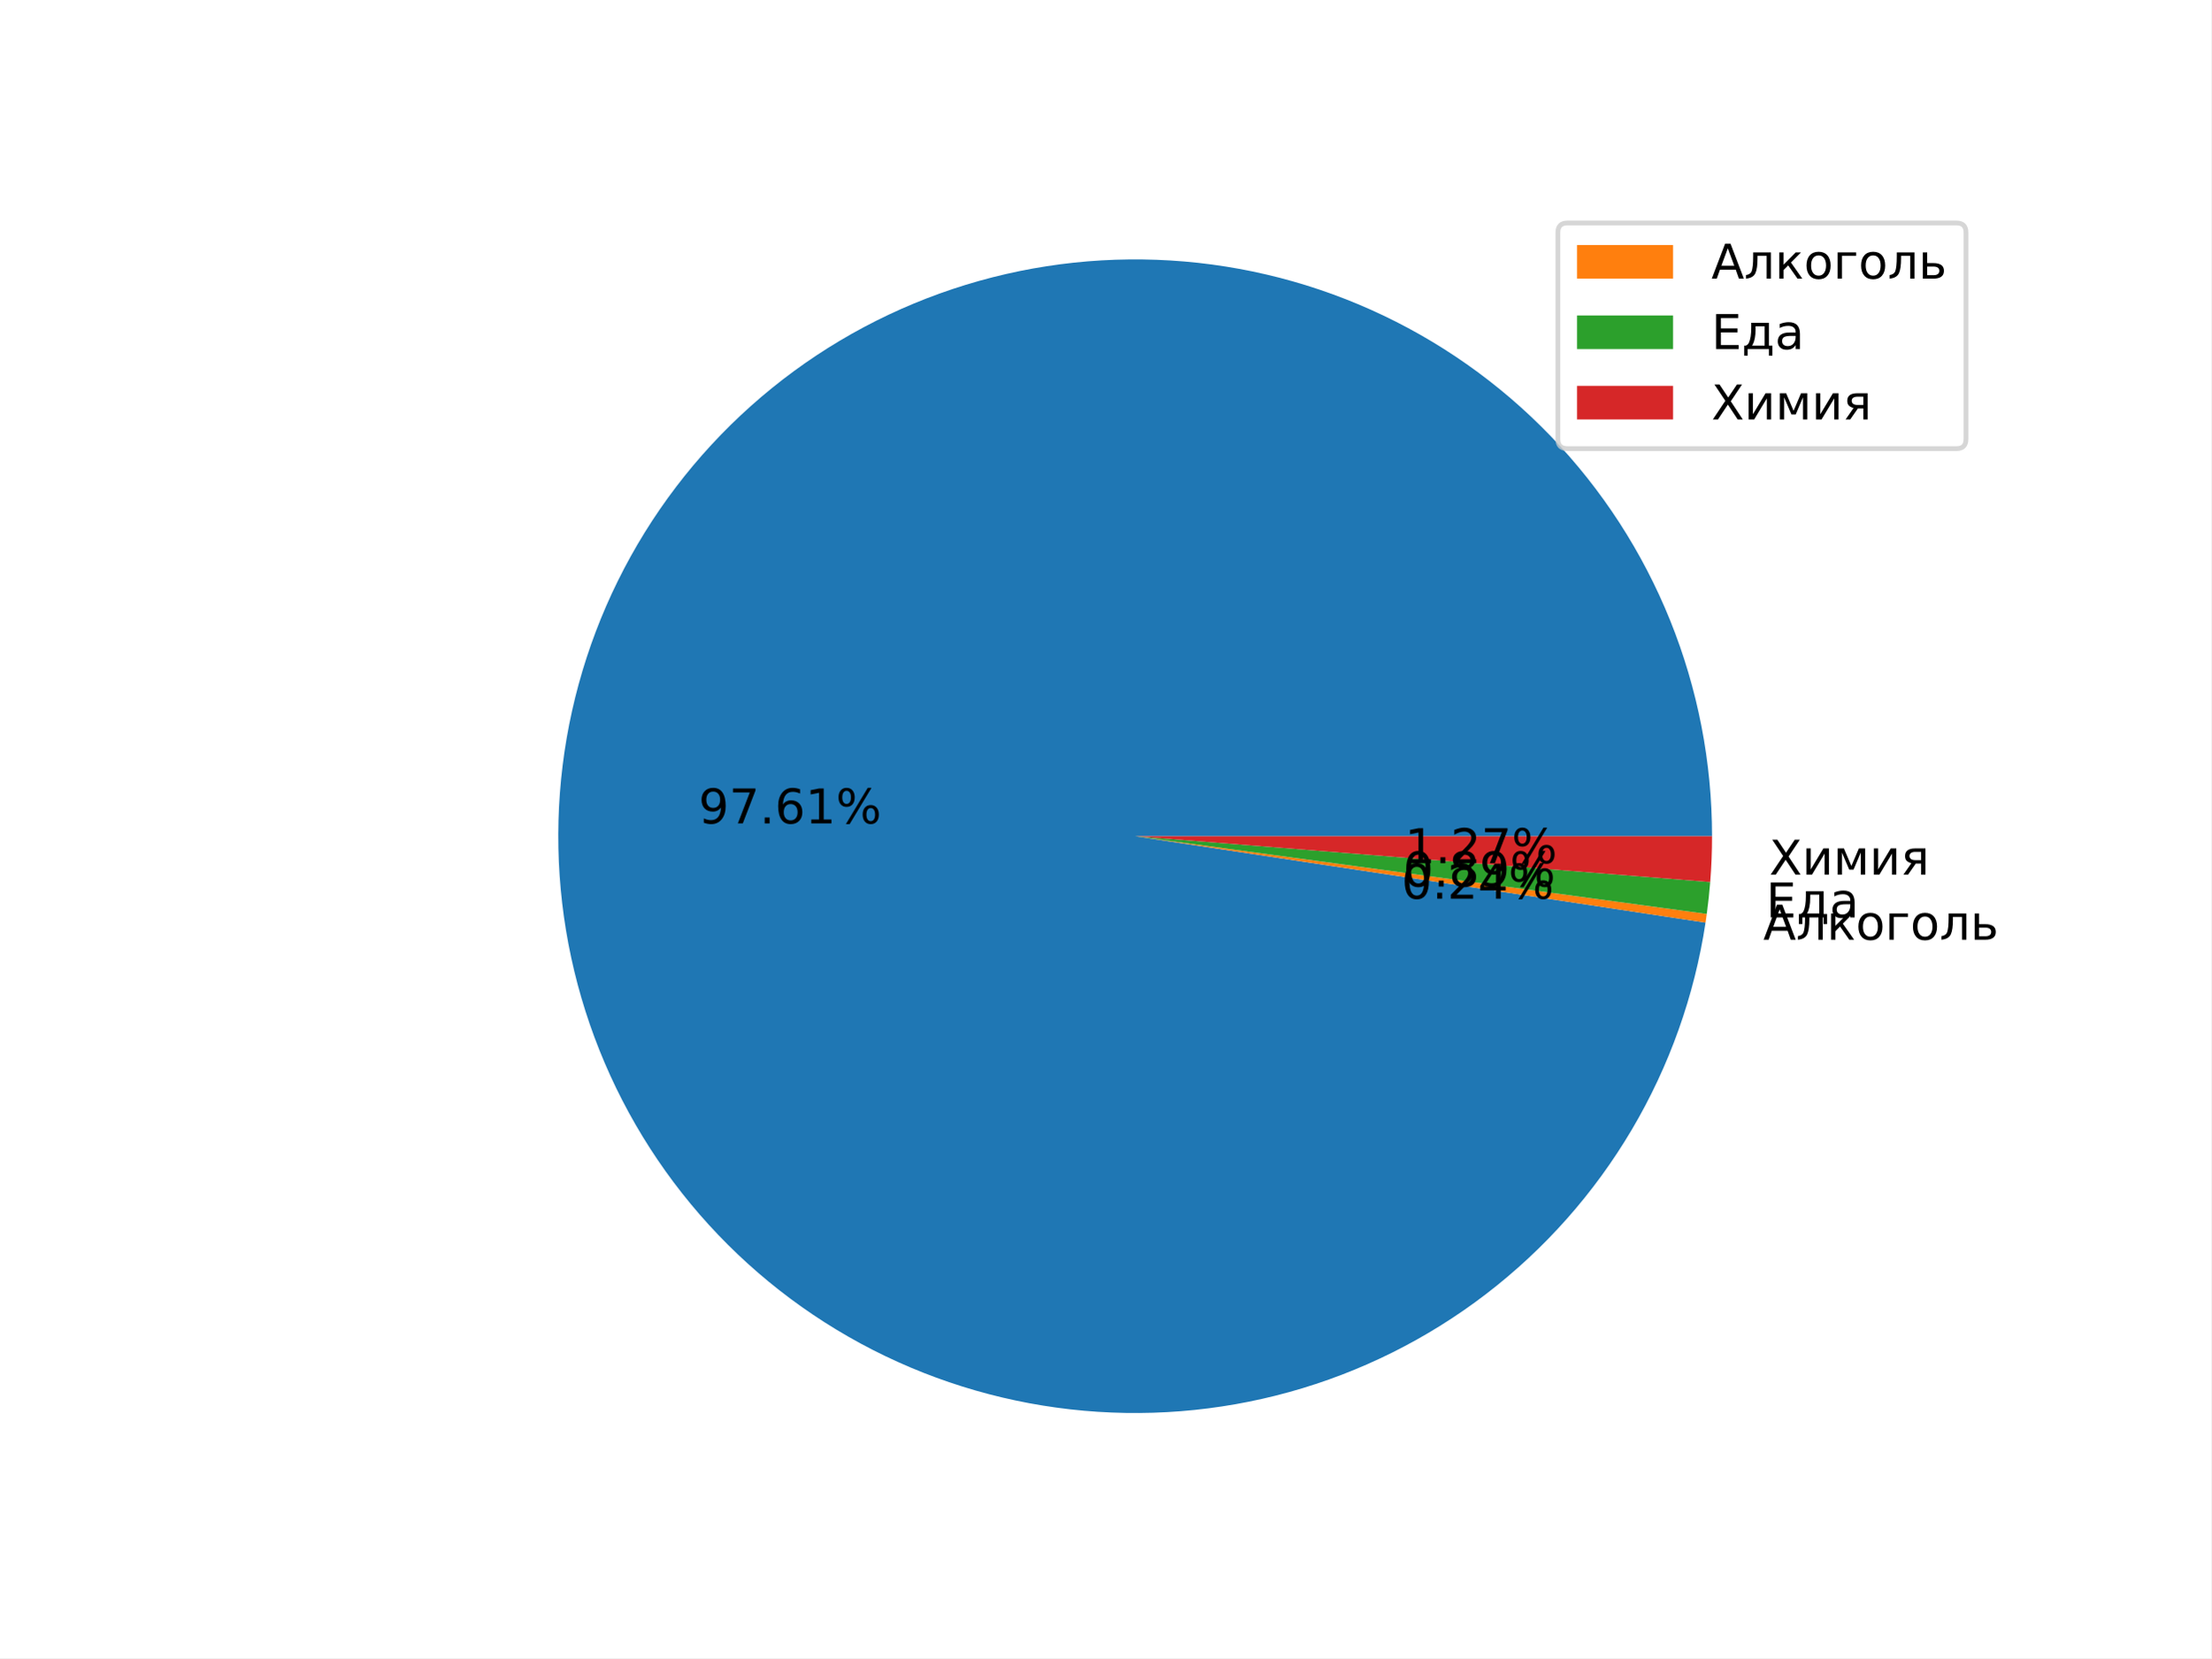
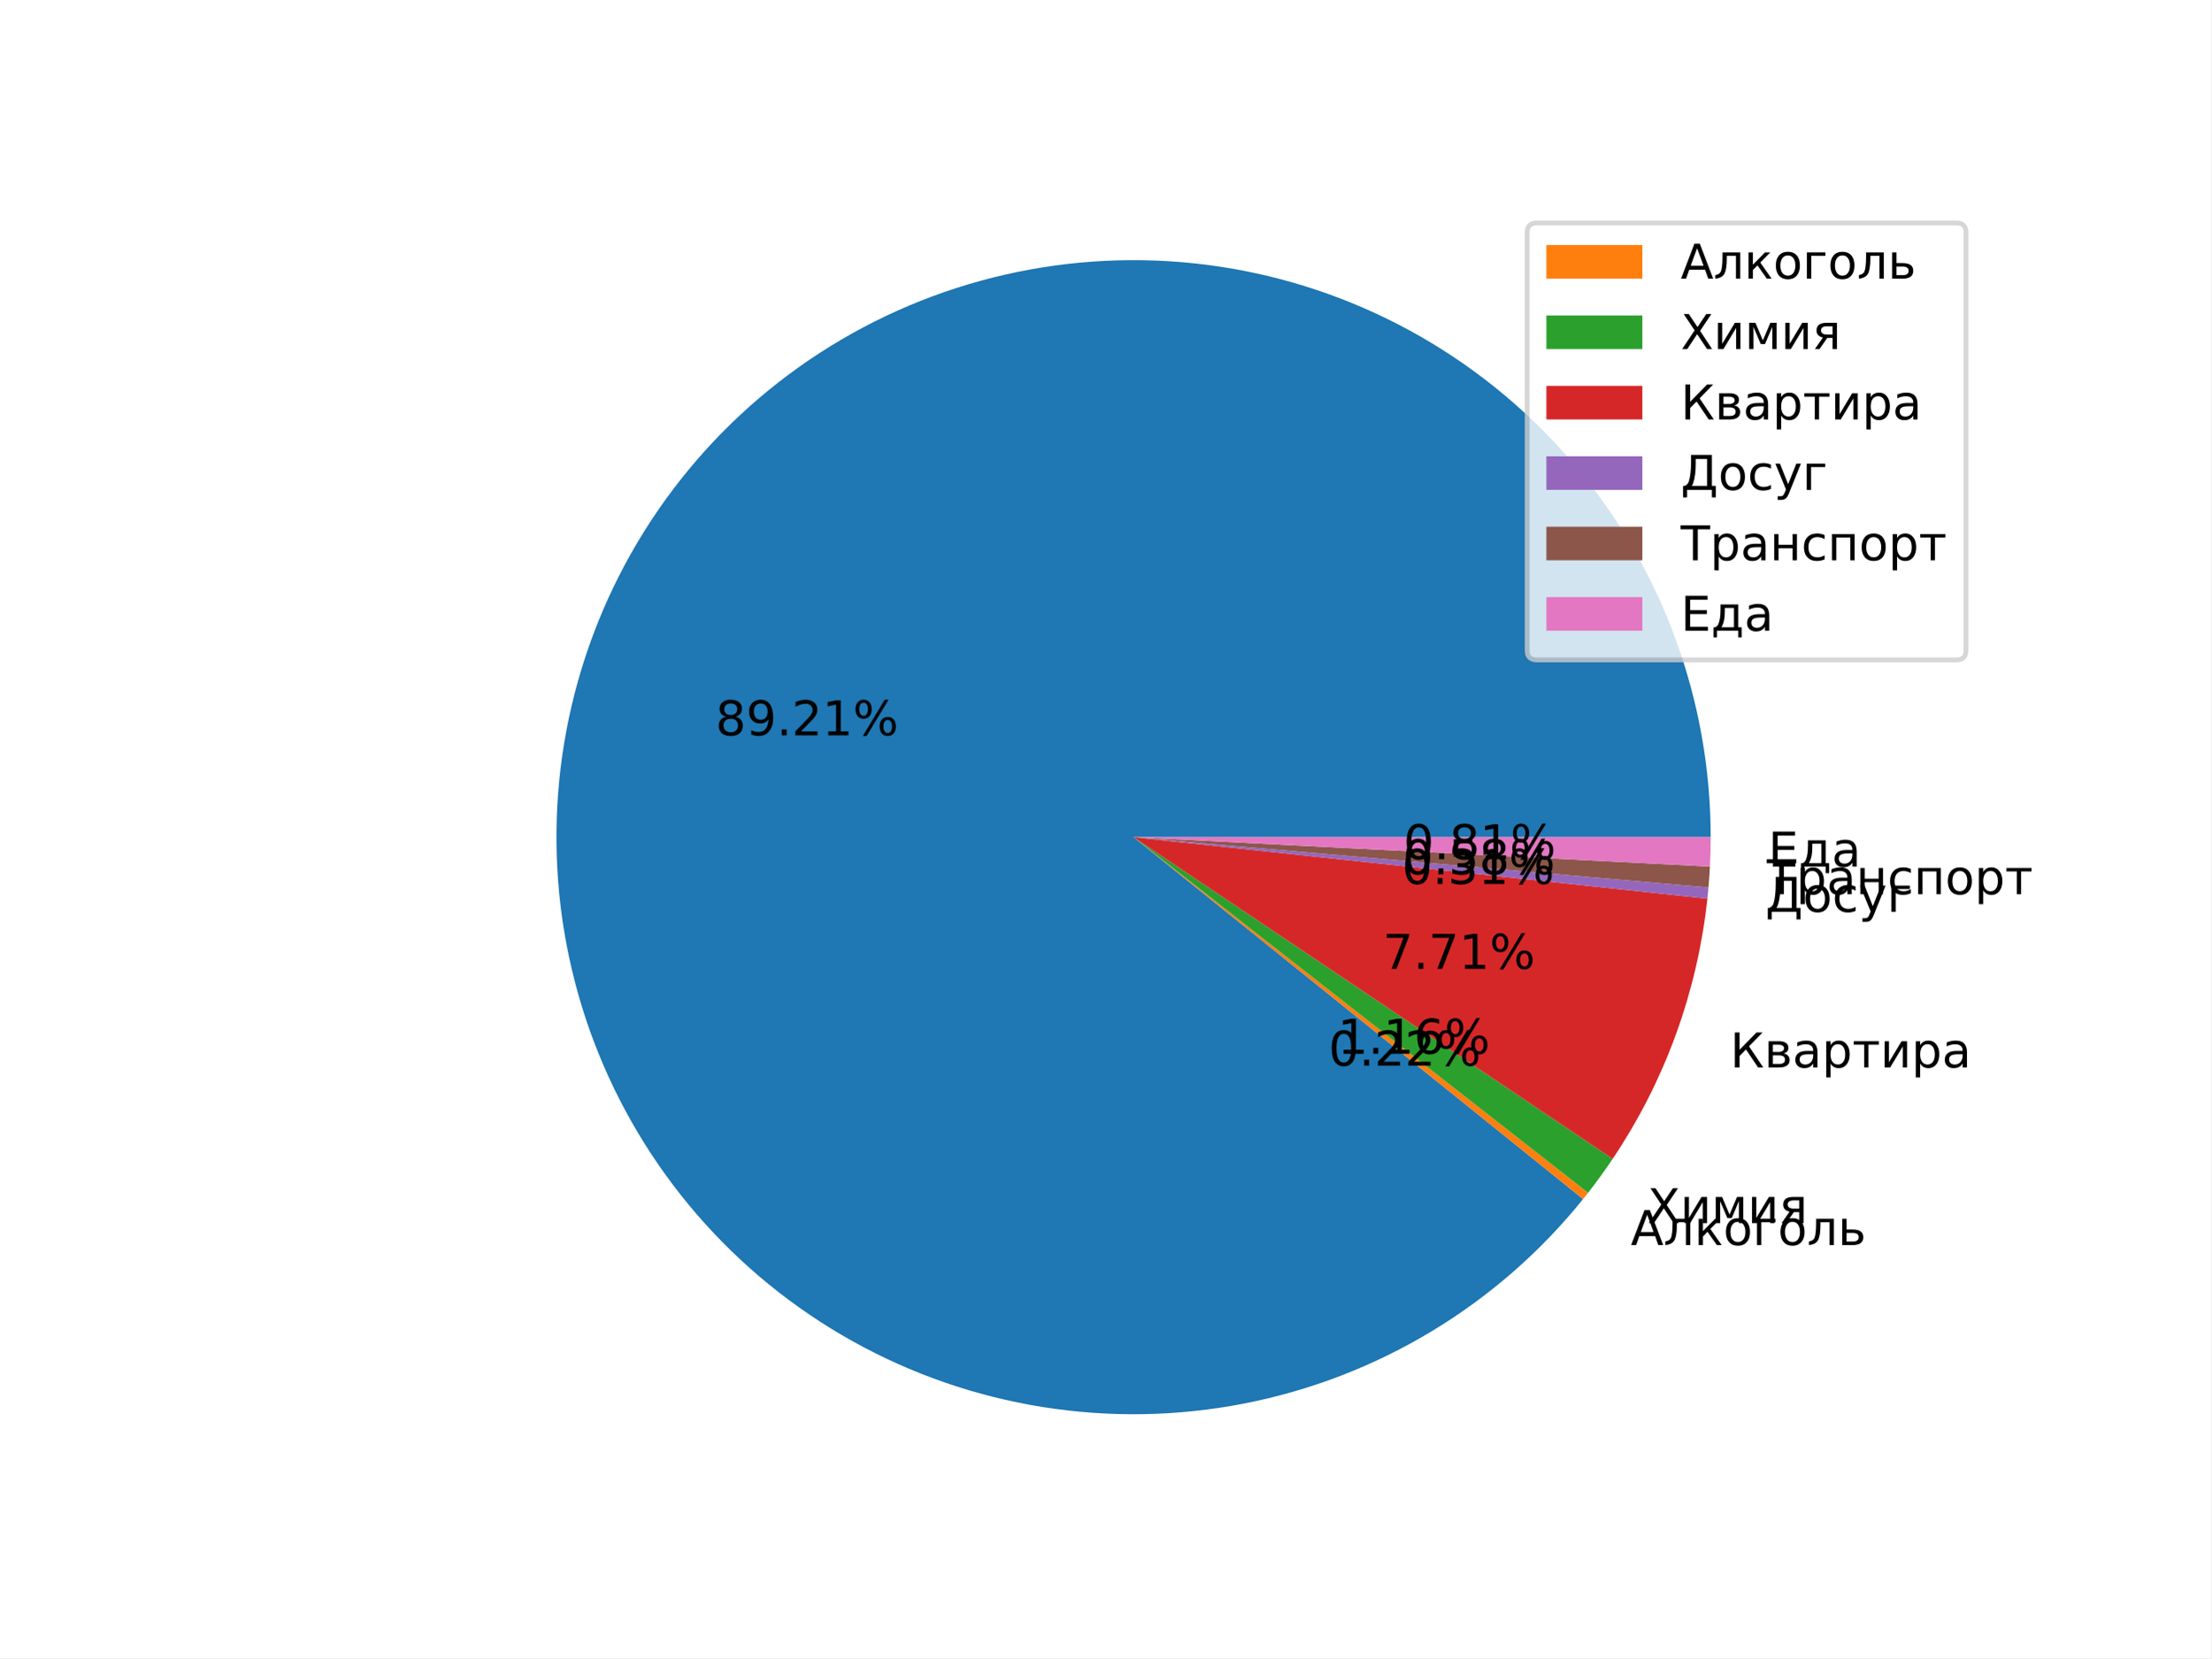
<svg xmlns="http://www.w3.org/2000/svg" xmlns:xlink="http://www.w3.org/1999/xlink" height="345.6pt" version="1.1" viewBox="0 0 460.8 345.6" width="460.8pt">
  <defs>
    <style type="text/css">*{stroke-linecap:butt;stroke-linejoin:round;}</style>
  </defs>
  <g id="figure_1">
    <g id="patch_1">
      <path d="M 0 345.6  L 460.8 345.6  L 460.8 0  L 0 0  z " style="fill:#ffffff;" />
    </g>
    <g id="axes_1">
      <g id="patch_2">
-         <path d="M 356.797 174.29  C 356.797 158.882 353.835 143.616 348.072 129.326  C 342.31 115.036 333.854 101.986 323.165 90.889  C 312.477 79.791 299.754 70.85 285.69 64.555  C 271.627 58.259 256.484 54.726 241.086 54.147  C 225.689 53.568 210.323 55.954 195.827 61.176  C 181.33 66.397 167.972 74.357 156.48 84.621  C 144.988 94.885 135.576 107.263 128.757 121.08  C 121.938 134.897 117.838 149.896 116.68 165.261  C 115.523 180.626 117.331 196.07 122.004 210.753  C 126.677 225.435 134.129 239.083 143.954 250.953  C 153.778 262.822 165.794 272.693 179.345 280.026  C 192.896 287.36 207.731 292.021 223.041 293.754  C 238.352 295.488 253.853 294.262 268.701 290.144  C 283.549 286.026 297.467 279.092 309.697 269.72  C 321.927 260.348 332.243 248.712 340.08 235.446  C 347.918 222.181 353.133 207.531 355.441 192.297  L 236.569 174.29  L 356.797 174.29  z " style="fill:#1f77b4;" />
+         <path d="M 356.512 174.495  C 356.512 160.414 354.039 146.441 349.206 133.215  C 344.373 119.989 337.255 107.714 328.176 96.95  C 319.098 86.186 308.199 77.1 295.977 70.106  C 283.756 63.111 270.4 58.318 256.521 55.943  C 242.641 53.568 228.451 53.649 214.6 56.182  C 200.748 58.715 187.448 63.661 175.308 70.795  C 163.167 77.928 152.372 87.138 143.417 98.005  C 134.462 108.872 127.484 121.228 122.803 134.508  C 118.121 147.789 115.808 161.788 115.969 175.869  C 116.13 189.949 118.762 203.893 123.746 217.063  C 128.729 230.233 135.987 242.426 145.188 253.085  C 154.389 263.745 165.391 272.706 177.692 279.561  C 189.992 286.415 203.402 291.056 217.308 293.272  C 231.213 295.488 245.401 295.245 259.223 292.554  C 273.045 289.863 286.287 284.765 298.346 277.493  C 310.404 270.222 321.093 260.889 329.923 249.92  L 236.236 174.495  L 356.512 174.495  z " style="fill:#1f77b4;" />
      </g>
      <g id="patch_3">
-         <path d="M 355.441 192.297  C 355.486 191.997 355.53 191.698 355.573 191.398  C 355.616 191.098 355.658 190.798 355.699 190.498  L 236.569 174.29  L 355.441 192.297  z " style="fill:#ff7f0e;" />
+         <path d="M 329.923 249.92  C 330.097 249.705 330.27 249.488 330.442 249.272  C 330.614 249.055 330.786 248.837 330.956 248.619  L 236.236 174.495  L 329.923 249.92  z " style="fill:#ff7f0e;" />
      </g>
      <g id="patch_4">
-         <path d="M 355.699 190.498  C 355.85 189.393 355.985 188.285 356.104 187.176  C 356.224 186.066 356.328 184.955 356.417 183.843  L 236.569 174.29  L 355.699 190.498  z " style="fill:#2ca02c;" />
+         <path d="M 330.956 248.619  C 331.854 247.471 332.732 246.307 333.588 245.128  C 334.443 243.948 335.278 242.753 336.09 241.543  L 236.236 174.495  L 330.956 248.619  z " style="fill:#2ca02c;" />
      </g>
      <g id="patch_5">
-         <path d="M 356.417 183.843  C 356.543 182.254 356.638 180.663 356.702 179.07  C 356.765 177.478 356.797 175.884 356.797 174.29  L 236.569 174.29  L 356.417 183.843  z " style="fill:#d62728;" />
+         <path d="M 336.09 241.543  C 341.513 233.467 345.936 224.763 349.262 215.621  C 352.588 206.48 354.793 196.969 355.829 187.296  L 236.236 174.495  L 336.09 241.543  z " style="fill:#d62728;" />
+       </g>
+       <g id="patch_6">
+         <path d="M 355.829 187.296  C 355.87 186.91 355.91 186.523 355.947 186.136  C 355.985 185.749 356.021 185.362 356.054 184.975  L 236.236 174.495  L 355.829 187.296  z " style="fill:#9467bd;" />
+       </g>
+       <g id="patch_7">
+         <path d="M 356.054 184.975  C 356.118 184.249 356.175 183.523 356.225 182.796  C 356.275 182.069 356.319 181.342 356.356 180.614  L 236.236 174.495  L 356.054 184.975  z " style="fill:#8c564b;" />
+       </g>
+       <g id="patch_8">
+         <path d="M 356.356 180.614  C 356.408 179.595 356.447 178.575 356.473 177.556  C 356.499 176.536 356.512 175.516 356.512 174.495  L 236.236 174.495  L 356.356 180.614  z " style="fill:#e377c2;" />
      </g>
      <g id="matplotlib.axis_1" />
      <g id="matplotlib.axis_2" />
      <g id="text_1">
-         <g transform="translate(145.5709 171.632)scale(0.1 -0.1)">
-           <defs>
+         <g transform="translate(149.1115 153.2625)scale(0.1 -0.1)">
+           <defs>
+             <path d="M 2034 2216  Q 1584 2216 1326 1975  Q 1069 1734 1069 1313  Q 1069 891 1326 650  Q 1584 409 2034 409  Q 2484 409 2743 651  Q 3003 894 3003 1313  Q 3003 1734 2745 1975  Q 2488 2216 2034 2216  z M 1403 2484  Q 997 2584 770 2862  Q 544 3141 544 3541  Q 544 4100 942 4425  Q 1341 4750 2034 4750  Q 2731 4750 3128 4425  Q 3525 4100 3525 3541  Q 3525 3141 3298 2862  Q 3072 2584 2669 2484  Q 3125 2378 3379 2068  Q 3634 1759 3634 1313  Q 3634 634 3220 271  Q 2806 -91 2034 -91  Q 1263 -91 848 271  Q 434 634 434 1313  Q 434 1759 690 2068  Q 947 2378 1403 2484  z M 1172 3481  Q 1172 3119 1398 2916  Q 1625 2713 2034 2713  Q 2441 2713 2670 2916  Q 2900 3119 2900 3481  Q 2900 3844 2670 4047  Q 2441 4250 2034 4250  Q 1625 4250 1398 4047  Q 1172 3844 1172 3481  z " id="DejaVuSans-38" transform="scale(0.015625)" />
            <path d="M 703 97  L 703 672  Q 941 559 1184 500  Q 1428 441 1663 441  Q 2288 441 2617 861  Q 2947 1281 2994 2138  Q 2813 1869 2534 1725  Q 2256 1581 1919 1581  Q 1219 1581 811 2004  Q 403 2428 403 3163  Q 403 3881 828 4315  Q 1253 4750 1959 4750  Q 2769 4750 3195 4129  Q 3622 3509 3622 2328  Q 3622 1225 3098 567  Q 2575 -91 1691 -91  Q 1453 -91 1209 -44  Q 966 3 703 97  z M 1959 2075  Q 2384 2075 2632 2365  Q 2881 2656 2881 3163  Q 2881 3666 2632 3958  Q 2384 4250 1959 4250  Q 1534 4250 1286 3958  Q 1038 3666 1038 3163  Q 1038 2656 1286 2365  Q 1534 2075 1959 2075  z " id="DejaVuSans-39" transform="scale(0.015625)" />
-             <path d="M 525 4666  L 3525 4666  L 3525 4397  L 1831 0  L 1172 0  L 2766 4134  L 525 4134  L 525 4666  z " id="DejaVuSans-37" transform="scale(0.015625)" />
            <path d="M 684 794  L 1344 794  L 1344 0  L 684 0  L 684 794  z " id="DejaVuSans-2e" transform="scale(0.015625)" />
-             <path d="M 2113 2584  Q 1688 2584 1439 2293  Q 1191 2003 1191 1497  Q 1191 994 1439 701  Q 1688 409 2113 409  Q 2538 409 2786 701  Q 3034 994 3034 1497  Q 3034 2003 2786 2293  Q 2538 2584 2113 2584  z M 3366 4563  L 3366 3988  Q 3128 4100 2886 4159  Q 2644 4219 2406 4219  Q 1781 4219 1451 3797  Q 1122 3375 1075 2522  Q 1259 2794 1537 2939  Q 1816 3084 2150 3084  Q 2853 3084 3261 2657  Q 3669 2231 3669 1497  Q 3669 778 3244 343  Q 2819 -91 2113 -91  Q 1303 -91 875 529  Q 447 1150 447 2328  Q 447 3434 972 4092  Q 1497 4750 2381 4750  Q 2619 4750 2861 4703  Q 3103 4656 3366 4563  z " id="DejaVuSans-36" transform="scale(0.015625)" />
+             <path d="M 1228 531  L 3431 531  L 3431 0  L 469 0  L 469 531  Q 828 903 1448 1529  Q 2069 2156 2228 2338  Q 2531 2678 2651 2914  Q 2772 3150 2772 3378  Q 2772 3750 2511 3984  Q 2250 4219 1831 4219  Q 1534 4219 1204 4116  Q 875 4013 500 3803  L 500 4441  Q 881 4594 1212 4672  Q 1544 4750 1819 4750  Q 2544 4750 2975 4387  Q 3406 4025 3406 3419  Q 3406 3131 3298 2873  Q 3191 2616 2906 2266  Q 2828 2175 2409 1742  Q 1991 1309 1228 531  z " id="DejaVuSans-32" transform="scale(0.015625)" />
            <path d="M 794 531  L 1825 531  L 1825 4091  L 703 3866  L 703 4441  L 1819 4666  L 2450 4666  L 2450 531  L 3481 531  L 3481 0  L 794 0  L 794 531  z " id="DejaVuSans-31" transform="scale(0.015625)" />
            <path d="M 4653 2053  Q 4381 2053 4226 1822  Q 4072 1591 4072 1178  Q 4072 772 4226 539  Q 4381 306 4653 306  Q 4919 306 5073 539  Q 5228 772 5228 1178  Q 5228 1588 5073 1820  Q 4919 2053 4653 2053  z M 4653 2450  Q 5147 2450 5437 2106  Q 5728 1763 5728 1178  Q 5728 594 5436 251  Q 5144 -91 4653 -91  Q 4153 -91 3862 251  Q 3572 594 3572 1178  Q 3572 1766 3864 2108  Q 4156 2450 4653 2450  z M 1428 4353  Q 1159 4353 1004 4120  Q 850 3888 850 3481  Q 850 3069 1003 2837  Q 1156 2606 1428 2606  Q 1700 2606 1854 2837  Q 2009 3069 2009 3481  Q 2009 3884 1853 4118  Q 1697 4353 1428 4353  z M 4250 4750  L 4750 4750  L 1831 -91  L 1331 -91  L 4250 4750  z M 1428 4750  Q 1922 4750 2215 4408  Q 2509 4066 2509 3481  Q 2509 2891 2217 2550  Q 1925 2209 1428 2209  Q 931 2209 642 2551  Q 353 2894 353 3481  Q 353 4063 643 4406  Q 934 4750 1428 4750  z " id="DejaVuSans-25" transform="scale(0.015625)" />
          </defs>
-           <use xlink:href="#DejaVuSans-39" />
-           <use x="63.623" xlink:href="#DejaVuSans-37" />
+           <use xlink:href="#DejaVuSans-38" />
+           <use x="63.623" xlink:href="#DejaVuSans-39" />
          <use x="127.246" xlink:href="#DejaVuSans-2e" />
-           <use x="159.033" xlink:href="#DejaVuSans-36" />
+           <use x="159.033" xlink:href="#DejaVuSans-32" />
          <use x="222.656" xlink:href="#DejaVuSans-31" />
          <use x="286.279" xlink:href="#DejaVuSans-25" />
        </g>
      </g>
      <g id="text_2">
-         <g transform="translate(367.4737 195.8681)scale(0.1 -0.1)">
+         <g transform="translate(339.8626 259.5086)scale(0.1 -0.1)">
          <defs>
            <path d="M 2188 4044  L 1331 1722  L 3047 1722  L 2188 4044  z M 1831 4666  L 2547 4666  L 4325 0  L 3669 0  L 3244 1197  L 1141 1197  L 716 0  L 50 0  L 1831 4666  z " id="DejaVuSans-410" transform="scale(0.015625)" />
            <path d="M 238 0  L 238 478  Q 806 566 981 959  Q 1194 1513 1194 2928  L 1194 3500  L 3559 3500  L 3559 0  L 2984 0  L 2984 3041  L 1769 3041  L 1769 2694  Q 1769 1344 1494 738  Q 1200 91 238 0  z " id="DejaVuSans-43b" transform="scale(0.015625)" />
            <path d="M 581 3500  L 1153 3500  L 1153 1856  L 2775 3500  L 3481 3500  L 2144 2147  L 3653 0  L 3009 0  L 1769 1766  L 1153 1141  L 1153 0  L 581 0  L 581 3500  z " id="DejaVuSans-43a" transform="scale(0.015625)" />
            <path d="M 1959 3097  Q 1497 3097 1228 2736  Q 959 2375 959 1747  Q 959 1119 1226 758  Q 1494 397 1959 397  Q 2419 397 2687 759  Q 2956 1122 2956 1747  Q 2956 2369 2687 2733  Q 2419 3097 1959 3097  z M 1959 3584  Q 2709 3584 3137 3096  Q 3566 2609 3566 1747  Q 3566 888 3137 398  Q 2709 -91 1959 -91  Q 1206 -91 779 398  Q 353 888 353 1747  Q 353 2609 779 3096  Q 1206 3584 1959 3584  z " id="DejaVuSans-43e" transform="scale(0.015625)" />
            <path d="M 581 0  L 581 3500  L 3050 3500  L 3050 3041  L 1159 3041  L 1159 0  L 581 0  z " id="DejaVuSans-433" transform="scale(0.015625)" />
            <path d="M 2781 1038  Q 2781 1319 2576 1466  Q 2372 1613 1978 1613  L 1159 1613  L 1159 459  L 1978 459  Q 2372 459 2576 607  Q 2781 756 2781 1038  z M 581 3500  L 1159 3500  L 1159 2072  L 2003 2072  Q 2672 2072 3033 1817  Q 3394 1563 3394 1038  Q 3394 513 3033 256  Q 2672 0 2003 0  L 581 0  L 581 3500  z " id="DejaVuSans-44c" transform="scale(0.015625)" />
          </defs>
          <use xlink:href="#DejaVuSans-410" />
          <use x="68.408" xlink:href="#DejaVuSans-43b" />
          <use x="132.324" xlink:href="#DejaVuSans-43a" />
          <use x="192.725" xlink:href="#DejaVuSans-43e" />
          <use x="253.906" xlink:href="#DejaVuSans-433" />
          <use x="306.445" xlink:href="#DejaVuSans-43e" />
          <use x="367.627" xlink:href="#DejaVuSans-43b" />
          <use x="431.543" xlink:href="#DejaVuSans-44c" />
        </g>
      </g>
      <g id="text_3">
-         <g transform="translate(292.0879 187.3141)scale(0.1 -0.1)">
+         <g transform="translate(276.8762 222.1205)scale(0.1 -0.1)">
          <defs>
            <path d="M 2034 4250  Q 1547 4250 1301 3770  Q 1056 3291 1056 2328  Q 1056 1369 1301 889  Q 1547 409 2034 409  Q 2525 409 2770 889  Q 3016 1369 3016 2328  Q 3016 3291 2770 3770  Q 2525 4250 2034 4250  z M 2034 4750  Q 2819 4750 3233 4129  Q 3647 3509 3647 2328  Q 3647 1150 3233 529  Q 2819 -91 2034 -91  Q 1250 -91 836 529  Q 422 1150 422 2328  Q 422 3509 836 4129  Q 1250 4750 2034 4750  z " id="DejaVuSans-30" transform="scale(0.015625)" />
-             <path d="M 1228 531  L 3431 531  L 3431 0  L 469 0  L 469 531  Q 828 903 1448 1529  Q 2069 2156 2228 2338  Q 2531 2678 2651 2914  Q 2772 3150 2772 3378  Q 2772 3750 2511 3984  Q 2250 4219 1831 4219  Q 1534 4219 1204 4116  Q 875 4013 500 3803  L 500 4441  Q 881 4594 1212 4672  Q 1544 4750 1819 4750  Q 2544 4750 2975 4387  Q 3406 4025 3406 3419  Q 3406 3131 3298 2873  Q 3191 2616 2906 2266  Q 2828 2175 2409 1742  Q 1991 1309 1228 531  z " id="DejaVuSans-32" transform="scale(0.015625)" />
-             <path d="M 2419 4116  L 825 1625  L 2419 1625  L 2419 4116  z M 2253 4666  L 3047 4666  L 3047 1625  L 3713 1625  L 3713 1100  L 3047 1100  L 3047 0  L 2419 0  L 2419 1100  L 313 1100  L 313 1709  L 2253 4666  z " id="DejaVuSans-34" transform="scale(0.015625)" />
          </defs>
          <use xlink:href="#DejaVuSans-30" />
          <use x="63.623" xlink:href="#DejaVuSans-2e" />
          <use x="95.41" xlink:href="#DejaVuSans-32" />
-           <use x="159.033" xlink:href="#DejaVuSans-34" />
+           <use x="159.033" xlink:href="#DejaVuSans-32" />
          <use x="222.656" xlink:href="#DejaVuSans-25" />
        </g>
      </g>
      <g id="text_4">
-         <g transform="translate(368.0577 191.2237)scale(0.1 -0.1)">
-           <defs>
-             <path d="M 628 4666  L 3578 4666  L 3578 4134  L 1259 4134  L 1259 2753  L 3481 2753  L 3481 2222  L 1259 2222  L 1259 531  L 3634 531  L 3634 0  L 628 0  L 628 4666  z " id="DejaVuSans-415" transform="scale(0.015625)" />
-             <path d="M 1384 459  L 3053 459  L 3053 3041  L 1844 3041  L 1844 2603  Q 1844 1316 1475 628  L 1384 459  z M 550 459  Q 834 584 959 850  Q 1266 1509 1266 2838  L 1266 3500  L 3631 3500  L 3631 459  L 4091 459  L 4091 -884  L 3631 -884  L 3631 0  L 794 0  L 794 -884  L 334 -884  L 334 459  L 550 459  z " id="DejaVuSans-434" transform="scale(0.015625)" />
-             <path d="M 2194 1759  Q 1497 1759 1228 1600  Q 959 1441 959 1056  Q 959 750 1161 570  Q 1363 391 1709 391  Q 2188 391 2477 730  Q 2766 1069 2766 1631  L 2766 1759  L 2194 1759  z M 3341 1997  L 3341 0  L 2766 0  L 2766 531  Q 2569 213 2275 61  Q 1981 -91 1556 -91  Q 1019 -91 701 211  Q 384 513 384 1019  Q 384 1609 779 1909  Q 1175 2209 1959 2209  L 2766 2209  L 2766 2266  Q 2766 2663 2505 2880  Q 2244 3097 1772 3097  Q 1472 3097 1187 3025  Q 903 2953 641 2809  L 641 3341  Q 956 3463 1253 3523  Q 1550 3584 1831 3584  Q 2591 3584 2966 3190  Q 3341 2797 3341 1997  z " id="DejaVuSans-430" transform="scale(0.015625)" />
-           </defs>
-           <use xlink:href="#DejaVuSans-415" />
-           <use x="63.184" xlink:href="#DejaVuSans-434" />
-           <use x="132.324" xlink:href="#DejaVuSans-430" />
-         </g>
-       </g>
-       <g id="text_5">
-         <g transform="translate(292.4064 184.7808)scale(0.1 -0.1)">
-           <defs>
-             <path d="M 2034 2216  Q 1584 2216 1326 1975  Q 1069 1734 1069 1313  Q 1069 891 1326 650  Q 1584 409 2034 409  Q 2484 409 2743 651  Q 3003 894 3003 1313  Q 3003 1734 2745 1975  Q 2488 2216 2034 2216  z M 1403 2484  Q 997 2584 770 2862  Q 544 3141 544 3541  Q 544 4100 942 4425  Q 1341 4750 2034 4750  Q 2731 4750 3128 4425  Q 3525 4100 3525 3541  Q 3525 3141 3298 2862  Q 3072 2584 2669 2484  Q 3125 2378 3379 2068  Q 3634 1759 3634 1313  Q 3634 634 3220 271  Q 2806 -91 2034 -91  Q 1263 -91 848 271  Q 434 634 434 1313  Q 434 1759 690 2068  Q 947 2378 1403 2484  z M 1172 3481  Q 1172 3119 1398 2916  Q 1625 2713 2034 2713  Q 2441 2713 2670 2916  Q 2900 3119 2900 3481  Q 2900 3844 2670 4047  Q 2441 4250 2034 4250  Q 1625 4250 1398 4047  Q 1172 3844 1172 3481  z " id="DejaVuSans-38" transform="scale(0.015625)" />
-           </defs>
-           <use xlink:href="#DejaVuSans-30" />
-           <use x="63.623" xlink:href="#DejaVuSans-2e" />
-           <use x="95.41" xlink:href="#DejaVuSans-38" />
-           <use x="159.033" xlink:href="#DejaVuSans-39" />
-           <use x="222.656" xlink:href="#DejaVuSans-25" />
-         </g>
-       </g>
-       <g id="text_6">
-         <g transform="translate(368.7149 182.3078)scale(0.1 -0.1)">
+         <g transform="translate(343.3226 254.9504)scale(0.1 -0.1)">
          <defs>
            <path d="M 403 4666  L 1081 4666  L 2241 2931  L 3406 4666  L 4084 4666  L 2584 2425  L 4184 0  L 3506 0  L 2194 1984  L 872 0  L 191 0  L 1856 2491  L 403 4666  z " id="DejaVuSans-425" transform="scale(0.015625)" />
            <path d="M 3578 3500  L 3578 0  L 3006 0  L 3006 2809  L 1319 0  L 581 0  L 581 3500  L 1153 3500  L 1153 697  L 2838 3500  L 3578 3500  z " id="DejaVuSans-438" transform="scale(0.015625)" />
            <path d="M 581 3500  L 1422 3500  L 2416 1156  L 3413 3500  L 4247 3500  L 4247 0  L 3669 0  L 3669 2950  L 2703 672  L 2128 672  L 1159 2950  L 1159 0  L 581 0  L 581 3500  z " id="DejaVuSans-43c" transform="scale(0.015625)" />
            <path d="M 1181 2491  Q 1181 2231 1381 2084  Q 1581 1938 1953 1938  L 2728 1938  L 2728 3041  L 1953 3041  Q 1581 3041 1381 2897  Q 1181 2753 1181 2491  z M 363 0  L 1431 1534  Q 1069 1616 828 1830  Q 588 2044 588 2491  Q 588 2997 923 3248  Q 1259 3500 1938 3500  L 3306 3500  L 3306 0  L 2728 0  L 2728 1478  L 2013 1478  L 981 0  L 363 0  z " id="DejaVuSans-44f" transform="scale(0.015625)" />
          </defs>
          <use xlink:href="#DejaVuSans-425" />
          <use x="68.506" xlink:href="#DejaVuSans-438" />
          <use x="133.496" xlink:href="#DejaVuSans-43c" />
          <use x="208.936" xlink:href="#DejaVuSans-438" />
          <use x="273.926" xlink:href="#DejaVuSans-44f" />
        </g>
      </g>
+       <g id="text_5">
+         <g transform="translate(278.7635 219.6342)scale(0.1 -0.1)">
+           <defs>
+             <path d="M 2113 2584  Q 1688 2584 1439 2293  Q 1191 2003 1191 1497  Q 1191 994 1439 701  Q 1688 409 2113 409  Q 2538 409 2786 701  Q 3034 994 3034 1497  Q 3034 2003 2786 2293  Q 2538 2584 2113 2584  z M 3366 4563  L 3366 3988  Q 3128 4100 2886 4159  Q 2644 4219 2406 4219  Q 1781 4219 1451 3797  Q 1122 3375 1075 2522  Q 1259 2794 1537 2939  Q 1816 3084 2150 3084  Q 2853 3084 3261 2657  Q 3669 2231 3669 1497  Q 3669 778 3244 343  Q 2819 -91 2113 -91  Q 1303 -91 875 529  Q 447 1150 447 2328  Q 447 3434 972 4092  Q 1497 4750 2381 4750  Q 2619 4750 2861 4703  Q 3103 4656 3366 4563  z " id="DejaVuSans-36" transform="scale(0.015625)" />
+           </defs>
+           <use xlink:href="#DejaVuSans-31" />
+           <use x="63.623" xlink:href="#DejaVuSans-2e" />
+           <use x="95.41" xlink:href="#DejaVuSans-31" />
+           <use x="159.033" xlink:href="#DejaVuSans-36" />
+           <use x="222.656" xlink:href="#DejaVuSans-25" />
+         </g>
+       </g>
+       <g id="text_6">
+         <g transform="translate(360.5648 222.4933)scale(0.1 -0.1)">
+           <defs>
+             <path d="M 628 4666  L 1259 4666  L 1259 2359  L 3516 4666  L 4325 4666  L 2522 2822  L 4419 0  L 3731 0  L 2113 2403  L 1259 1531  L 1259 0  L 628 0  L 628 4666  z " id="DejaVuSans-41a" transform="scale(0.015625)" />
+             <path d="M 1156 1613  L 1156 459  L 1975 459  Q 2369 459 2575 607  Q 2781 756 2781 1038  Q 2781 1319 2575 1466  Q 2369 1613 1975 1613  L 1156 1613  z M 1156 3041  L 1156 2072  L 1913 2072  Q 2238 2072 2444 2201  Q 2650 2331 2650 2563  Q 2650 2794 2444 2917  Q 2238 3041 1913 3041  L 1156 3041  z M 581 3500  L 1950 3500  Q 2566 3500 2897 3275  Q 3228 3050 3228 2634  Q 3228 2313 3059 2123  Q 2891 1934 2559 1888  Q 2956 1813 3175 1575  Q 3394 1338 3394 981  Q 3394 513 3033 256  Q 2672 0 2003 0  L 581 0  L 581 3500  z " id="DejaVuSans-432" transform="scale(0.015625)" />
+             <path d="M 2194 1759  Q 1497 1759 1228 1600  Q 959 1441 959 1056  Q 959 750 1161 570  Q 1363 391 1709 391  Q 2188 391 2477 730  Q 2766 1069 2766 1631  L 2766 1759  L 2194 1759  z M 3341 1997  L 3341 0  L 2766 0  L 2766 531  Q 2569 213 2275 61  Q 1981 -91 1556 -91  Q 1019 -91 701 211  Q 384 513 384 1019  Q 384 1609 779 1909  Q 1175 2209 1959 2209  L 2766 2209  L 2766 2266  Q 2766 2663 2505 2880  Q 2244 3097 1772 3097  Q 1472 3097 1187 3025  Q 903 2953 641 2809  L 641 3341  Q 956 3463 1253 3523  Q 1550 3584 1831 3584  Q 2591 3584 2966 3190  Q 3341 2797 3341 1997  z " id="DejaVuSans-430" transform="scale(0.015625)" />
+             <path d="M 1159 525  L 1159 -1331  L 581 -1331  L 581 3500  L 1159 3500  L 1159 2969  Q 1341 3281 1617 3432  Q 1894 3584 2278 3584  Q 2916 3584 3314 3078  Q 3713 2572 3713 1747  Q 3713 922 3314 415  Q 2916 -91 2278 -91  Q 1894 -91 1617 61  Q 1341 213 1159 525  z M 3116 1747  Q 3116 2381 2855 2742  Q 2594 3103 2138 3103  Q 1681 3103 1420 2742  Q 1159 2381 1159 1747  Q 1159 1113 1420 752  Q 1681 391 2138 391  Q 2594 391 2855 752  Q 3116 1113 3116 1747  z " id="DejaVuSans-440" transform="scale(0.015625)" />
+             <path d="M 188 3500  L 3541 3500  L 3541 3041  L 2147 3041  L 2147 0  L 1581 0  L 1581 3041  L 188 3041  L 188 3500  z " id="DejaVuSans-442" transform="scale(0.015625)" />
+           </defs>
+           <use xlink:href="#DejaVuSans-41a" />
+           <use x="70.996" xlink:href="#DejaVuSans-432" />
+           <use x="129.932" xlink:href="#DejaVuSans-430" />
+           <use x="191.211" xlink:href="#DejaVuSans-440" />
+           <use x="254.688" xlink:href="#DejaVuSans-442" />
+           <use x="312.939" xlink:href="#DejaVuSans-438" />
+           <use x="377.93" xlink:href="#DejaVuSans-440" />
+           <use x="441.406" xlink:href="#DejaVuSans-430" />
+         </g>
+       </g>
      <g id="text_7">
-         <g transform="translate(292.7649 179.9176)scale(0.1 -0.1)">
-           <use xlink:href="#DejaVuSans-31" />
-           <use x="63.623" xlink:href="#DejaVuSans-2e" />
-           <use x="95.41" xlink:href="#DejaVuSans-32" />
-           <use x="159.033" xlink:href="#DejaVuSans-37" />
+         <g transform="translate(288.1683 201.9303)scale(0.1 -0.1)">
+           <defs>
+             <path d="M 525 4666  L 3525 4666  L 3525 4397  L 1831 0  L 1172 0  L 2766 4134  L 525 4134  L 525 4666  z " id="DejaVuSans-37" transform="scale(0.015625)" />
+           </defs>
+           <use xlink:href="#DejaVuSans-37" />
+           <use x="63.623" xlink:href="#DejaVuSans-2e" />
+           <use x="95.41" xlink:href="#DejaVuSans-37" />
+           <use x="159.033" xlink:href="#DejaVuSans-31" />
+           <use x="222.656" xlink:href="#DejaVuSans-25" />
+         </g>
+       </g>
+       <g id="text_8">
+         <g transform="translate(367.9183 190.0597)scale(0.1 -0.1)">
+           <defs>
+             <path d="M 1459 531  L 3522 531  L 3522 4134  L 2006 4134  L 2006 3472  Q 2006 1913 1656 878  Q 1584 666 1459 531  z M 538 531  Q 956 728 1075 1103  Q 1378 2066 1378 3784  L 1378 4666  L 4153 4666  L 4153 531  L 4684 531  L 4684 -1003  L 4153 -1003  L 4153 0  L 847 0  L 847 -1003  L 316 -1003  L 316 531  L 538 531  z " id="DejaVuSans-414" transform="scale(0.015625)" />
+             <path d="M 3122 3366  L 3122 2828  Q 2878 2963 2633 3030  Q 2388 3097 2138 3097  Q 1578 3097 1268 2742  Q 959 2388 959 1747  Q 959 1106 1268 751  Q 1578 397 2138 397  Q 2388 397 2633 464  Q 2878 531 3122 666  L 3122 134  Q 2881 22 2623 -34  Q 2366 -91 2075 -91  Q 1284 -91 818 406  Q 353 903 353 1747  Q 353 2603 823 3093  Q 1294 3584 2113 3584  Q 2378 3584 2631 3529  Q 2884 3475 3122 3366  z " id="DejaVuSans-441" transform="scale(0.015625)" />
+             <path d="M 2059 -325  Q 1816 -950 1584 -1140  Q 1353 -1331 966 -1331  L 506 -1331  L 506 -850  L 844 -850  Q 1081 -850 1212 -737  Q 1344 -625 1503 -206  L 1606 56  L 191 3500  L 800 3500  L 1894 763  L 2988 3500  L 3597 3500  L 2059 -325  z " id="DejaVuSans-443" transform="scale(0.015625)" />
+           </defs>
+           <use xlink:href="#DejaVuSans-414" />
+           <use x="78.125" xlink:href="#DejaVuSans-43e" />
+           <use x="139.307" xlink:href="#DejaVuSans-441" />
+           <use x="194.287" xlink:href="#DejaVuSans-443" />
+           <use x="253.467" xlink:href="#DejaVuSans-433" />
+         </g>
+       </g>
+       <g id="text_9">
+         <g transform="translate(292.1793 184.2392)scale(0.1 -0.1)">
+           <defs>
+             <path d="M 2597 2516  Q 3050 2419 3304 2112  Q 3559 1806 3559 1356  Q 3559 666 3084 287  Q 2609 -91 1734 -91  Q 1441 -91 1130 -33  Q 819 25 488 141  L 488 750  Q 750 597 1062 519  Q 1375 441 1716 441  Q 2309 441 2620 675  Q 2931 909 2931 1356  Q 2931 1769 2642 2001  Q 2353 2234 1838 2234  L 1294 2234  L 1294 2753  L 1863 2753  Q 2328 2753 2575 2939  Q 2822 3125 2822 3475  Q 2822 3834 2567 4026  Q 2313 4219 1838 4219  Q 1578 4219 1281 4162  Q 984 4106 628 3988  L 628 4550  Q 988 4650 1302 4700  Q 1616 4750 1894 4750  Q 2613 4750 3031 4423  Q 3450 4097 3450 3541  Q 3450 3153 3228 2886  Q 3006 2619 2597 2516  z " id="DejaVuSans-33" transform="scale(0.015625)" />
+           </defs>
+           <use xlink:href="#DejaVuSans-30" />
+           <use x="63.623" xlink:href="#DejaVuSans-2e" />
+           <use x="95.41" xlink:href="#DejaVuSans-33" />
+           <use x="159.033" xlink:href="#DejaVuSans-31" />
+           <use x="222.656" xlink:href="#DejaVuSans-25" />
+         </g>
+       </g>
+       <g id="text_10">
+         <g transform="translate(368.2239 186.3853)scale(0.1 -0.1)">
+           <defs>
+             <path d="M -19 4666  L 3928 4666  L 3928 4134  L 2272 4134  L 2272 0  L 1638 0  L 1638 4134  L -19 4134  L -19 4666  z " id="DejaVuSans-422" transform="scale(0.015625)" />
+             <path d="M 581 3500  L 1159 3500  L 1159 2072  L 3025 2072  L 3025 3500  L 3603 3500  L 3603 0  L 3025 0  L 3025 1613  L 1159 1613  L 1159 0  L 581 0  L 581 3500  z " id="DejaVuSans-43d" transform="scale(0.015625)" />
+             <path d="M 3603 3500  L 3603 0  L 3025 0  L 3025 3041  L 1159 3041  L 1159 0  L 581 0  L 581 3500  L 3603 3500  z " id="DejaVuSans-43f" transform="scale(0.015625)" />
+           </defs>
+           <use xlink:href="#DejaVuSans-422" />
+           <use x="61.084" xlink:href="#DejaVuSans-440" />
+           <use x="124.561" xlink:href="#DejaVuSans-430" />
+           <use x="185.84" xlink:href="#DejaVuSans-43d" />
+           <use x="251.221" xlink:href="#DejaVuSans-441" />
+           <use x="306.201" xlink:href="#DejaVuSans-43f" />
+           <use x="371.582" xlink:href="#DejaVuSans-43e" />
+           <use x="432.764" xlink:href="#DejaVuSans-440" />
+           <use x="496.24" xlink:href="#DejaVuSans-442" />
+         </g>
+       </g>
+       <g id="text_11">
+         <g transform="translate(292.346 182.235)scale(0.1 -0.1)">
+           <defs>
+             <path d="M 691 4666  L 3169 4666  L 3169 4134  L 1269 4134  L 1269 2991  Q 1406 3038 1543 3061  Q 1681 3084 1819 3084  Q 2600 3084 3056 2656  Q 3513 2228 3513 1497  Q 3513 744 3044 326  Q 2575 -91 1722 -91  Q 1428 -91 1123 -41  Q 819 9 494 109  L 494 744  Q 775 591 1075 516  Q 1375 441 1709 441  Q 2250 441 2565 725  Q 2881 1009 2881 1497  Q 2881 1984 2565 2268  Q 2250 2553 1709 2553  Q 1456 2553 1204 2497  Q 953 2441 691 2322  L 691 4666  z " id="DejaVuSans-35" transform="scale(0.015625)" />
+           </defs>
+           <use xlink:href="#DejaVuSans-30" />
+           <use x="63.623" xlink:href="#DejaVuSans-2e" />
+           <use x="95.41" xlink:href="#DejaVuSans-35" />
+           <use x="159.033" xlink:href="#DejaVuSans-38" />
+           <use x="222.656" xlink:href="#DejaVuSans-25" />
+         </g>
+       </g>
+       <g id="text_12">
+         <g transform="translate(368.4965 180.6209)scale(0.1 -0.1)">
+           <defs>
+             <path d="M 628 4666  L 3578 4666  L 3578 4134  L 1259 4134  L 1259 2753  L 3481 2753  L 3481 2222  L 1259 2222  L 1259 531  L 3634 531  L 3634 0  L 628 0  L 628 4666  z " id="DejaVuSans-415" transform="scale(0.015625)" />
+             <path d="M 1384 459  L 3053 459  L 3053 3041  L 1844 3041  L 1844 2603  Q 1844 1316 1475 628  L 1384 459  z M 550 459  Q 834 584 959 850  Q 1266 1509 1266 2838  L 1266 3500  L 3631 3500  L 3631 459  L 4091 459  L 4091 -884  L 3631 -884  L 3631 0  L 794 0  L 794 -884  L 334 -884  L 334 459  L 550 459  z " id="DejaVuSans-434" transform="scale(0.015625)" />
+           </defs>
+           <use xlink:href="#DejaVuSans-415" />
+           <use x="63.184" xlink:href="#DejaVuSans-434" />
+           <use x="132.324" xlink:href="#DejaVuSans-430" />
+         </g>
+       </g>
+       <g id="text_13">
+         <g transform="translate(292.4947 179.0909)scale(0.1 -0.1)">
+           <use xlink:href="#DejaVuSans-30" />
+           <use x="63.623" xlink:href="#DejaVuSans-2e" />
+           <use x="95.41" xlink:href="#DejaVuSans-38" />
+           <use x="159.033" xlink:href="#DejaVuSans-31" />
          <use x="222.656" xlink:href="#DejaVuSans-25" />
        </g>
      </g>
      <g id="legend_1">
-         <g id="patch_6">
-           <path d="M 326.668 93.506  L 407.72 93.506  Q 409.72 93.506 409.72 91.506  L 409.72 48.472  Q 409.72 46.472 407.72 46.472  L 326.668 46.472  Q 324.668 46.472 324.668 48.472  L 324.668 91.506  Q 324.668 93.506 326.668 93.506  z " style="fill:#ffffff;opacity:0.8;stroke:#cccccc;stroke-linejoin:miter;" />
-         </g>
-         <g id="patch_7">
-           <path d="M 328.668 58.07  L 348.668 58.07  L 348.668 51.07  L 328.668 51.07  z " style="fill:#ff7f0e;" />
-         </g>
-         <g id="text_8">
-           <g transform="translate(356.6684 58.07044)scale(0.1 -0.1)">
+         <g id="patch_9">
+           <path d="M 320.27 137.541  L 407.72 137.541  Q 409.72 137.541 409.72 135.541  L 409.72 48.472  Q 409.72 46.472 407.72 46.472  L 320.27 46.472  Q 318.27 46.472 318.27 48.472  L 318.27 135.541  Q 318.27 137.541 320.27 137.541  z " style="fill:#ffffff;opacity:0.8;stroke:#cccccc;stroke-linejoin:miter;" />
+         </g>
+         <g id="patch_10">
+           <path d="M 322.27 58.07  L 342.27 58.07  L 342.27 51.07  L 322.27 51.07  z " style="fill:#ff7f0e;" />
+         </g>
+         <g id="text_14">
+           <g transform="translate(350.27 58.07044)scale(0.1 -0.1)">
            <use xlink:href="#DejaVuSans-410" />
            <use x="68.408" xlink:href="#DejaVuSans-43b" />
            <use x="132.324" xlink:href="#DejaVuSans-43a" />
            <use x="192.725" xlink:href="#DejaVuSans-43e" />
            <use x="253.906" xlink:href="#DejaVuSans-433" />
            <use x="306.445" xlink:href="#DejaVuSans-43e" />
            <use x="367.627" xlink:href="#DejaVuSans-43b" />
            <use x="431.543" xlink:href="#DejaVuSans-44c" />
          </g>
        </g>
-         <g id="patch_8">
-           <path d="M 328.668 72.749  L 348.668 72.749  L 348.668 65.749  L 328.668 65.749  z " style="fill:#2ca02c;" />
-         </g>
-         <g id="text_9">
-           <g transform="translate(356.6684 72.74856)scale(0.1 -0.1)">
-             <use xlink:href="#DejaVuSans-415" />
-             <use x="63.184" xlink:href="#DejaVuSans-434" />
-             <use x="132.324" xlink:href="#DejaVuSans-430" />
-           </g>
-         </g>
-         <g id="patch_9">
-           <path d="M 328.668 87.427  L 348.668 87.427  L 348.668 80.427  L 328.668 80.427  z " style="fill:#d62728;" />
-         </g>
-         <g id="text_10">
-           <g transform="translate(356.6684 87.42669)scale(0.1 -0.1)">
+         <g id="patch_11">
+           <path d="M 322.27 72.749  L 342.27 72.749  L 342.27 65.749  L 322.27 65.749  z " style="fill:#2ca02c;" />
+         </g>
+         <g id="text_15">
+           <g transform="translate(350.27 72.74856)scale(0.1 -0.1)">
            <use xlink:href="#DejaVuSans-425" />
            <use x="68.506" xlink:href="#DejaVuSans-438" />
            <use x="133.496" xlink:href="#DejaVuSans-43c" />
            <use x="208.936" xlink:href="#DejaVuSans-438" />
            <use x="273.926" xlink:href="#DejaVuSans-44f" />
          </g>
        </g>
+         <g id="patch_12">
+           <path d="M 322.27 87.427  L 342.27 87.427  L 342.27 80.427  L 322.27 80.427  z " style="fill:#d62728;" />
+         </g>
+         <g id="text_16">
+           <g transform="translate(350.27 87.42669)scale(0.1 -0.1)">
+             <use xlink:href="#DejaVuSans-41a" />
+             <use x="70.996" xlink:href="#DejaVuSans-432" />
+             <use x="129.932" xlink:href="#DejaVuSans-430" />
+             <use x="191.211" xlink:href="#DejaVuSans-440" />
+             <use x="254.688" xlink:href="#DejaVuSans-442" />
+             <use x="312.939" xlink:href="#DejaVuSans-438" />
+             <use x="377.93" xlink:href="#DejaVuSans-440" />
+             <use x="441.406" xlink:href="#DejaVuSans-430" />
+           </g>
+         </g>
+         <g id="patch_13">
+           <path d="M 322.27 102.105  L 342.27 102.105  L 342.27 95.105  L 322.27 95.105  z " style="fill:#9467bd;" />
+         </g>
+         <g id="text_17">
+           <g transform="translate(350.27 102.1048)scale(0.1 -0.1)">
+             <use xlink:href="#DejaVuSans-414" />
+             <use x="78.125" xlink:href="#DejaVuSans-43e" />
+             <use x="139.307" xlink:href="#DejaVuSans-441" />
+             <use x="194.287" xlink:href="#DejaVuSans-443" />
+             <use x="253.467" xlink:href="#DejaVuSans-433" />
+           </g>
+         </g>
+         <g id="patch_14">
+           <path d="M 322.27 116.783  L 342.27 116.783  L 342.27 109.783  L 322.27 109.783  z " style="fill:#8c564b;" />
+         </g>
+         <g id="text_18">
+           <g transform="translate(350.27 116.7829)scale(0.1 -0.1)">
+             <use xlink:href="#DejaVuSans-422" />
+             <use x="61.084" xlink:href="#DejaVuSans-440" />
+             <use x="124.561" xlink:href="#DejaVuSans-430" />
+             <use x="185.84" xlink:href="#DejaVuSans-43d" />
+             <use x="251.221" xlink:href="#DejaVuSans-441" />
+             <use x="306.201" xlink:href="#DejaVuSans-43f" />
+             <use x="371.582" xlink:href="#DejaVuSans-43e" />
+             <use x="432.764" xlink:href="#DejaVuSans-440" />
+             <use x="496.24" xlink:href="#DejaVuSans-442" />
+           </g>
+         </g>
+         <g id="patch_15">
+           <path d="M 322.27 131.461  L 342.27 131.461  L 342.27 124.461  L 322.27 124.461  z " style="fill:#e377c2;" />
+         </g>
+         <g id="text_19">
+           <g transform="translate(350.27 131.4611)scale(0.1 -0.1)">
+             <use xlink:href="#DejaVuSans-415" />
+             <use x="63.184" xlink:href="#DejaVuSans-434" />
+             <use x="132.324" xlink:href="#DejaVuSans-430" />
+           </g>
+         </g>
      </g>
    </g>
  </g>
</svg>
